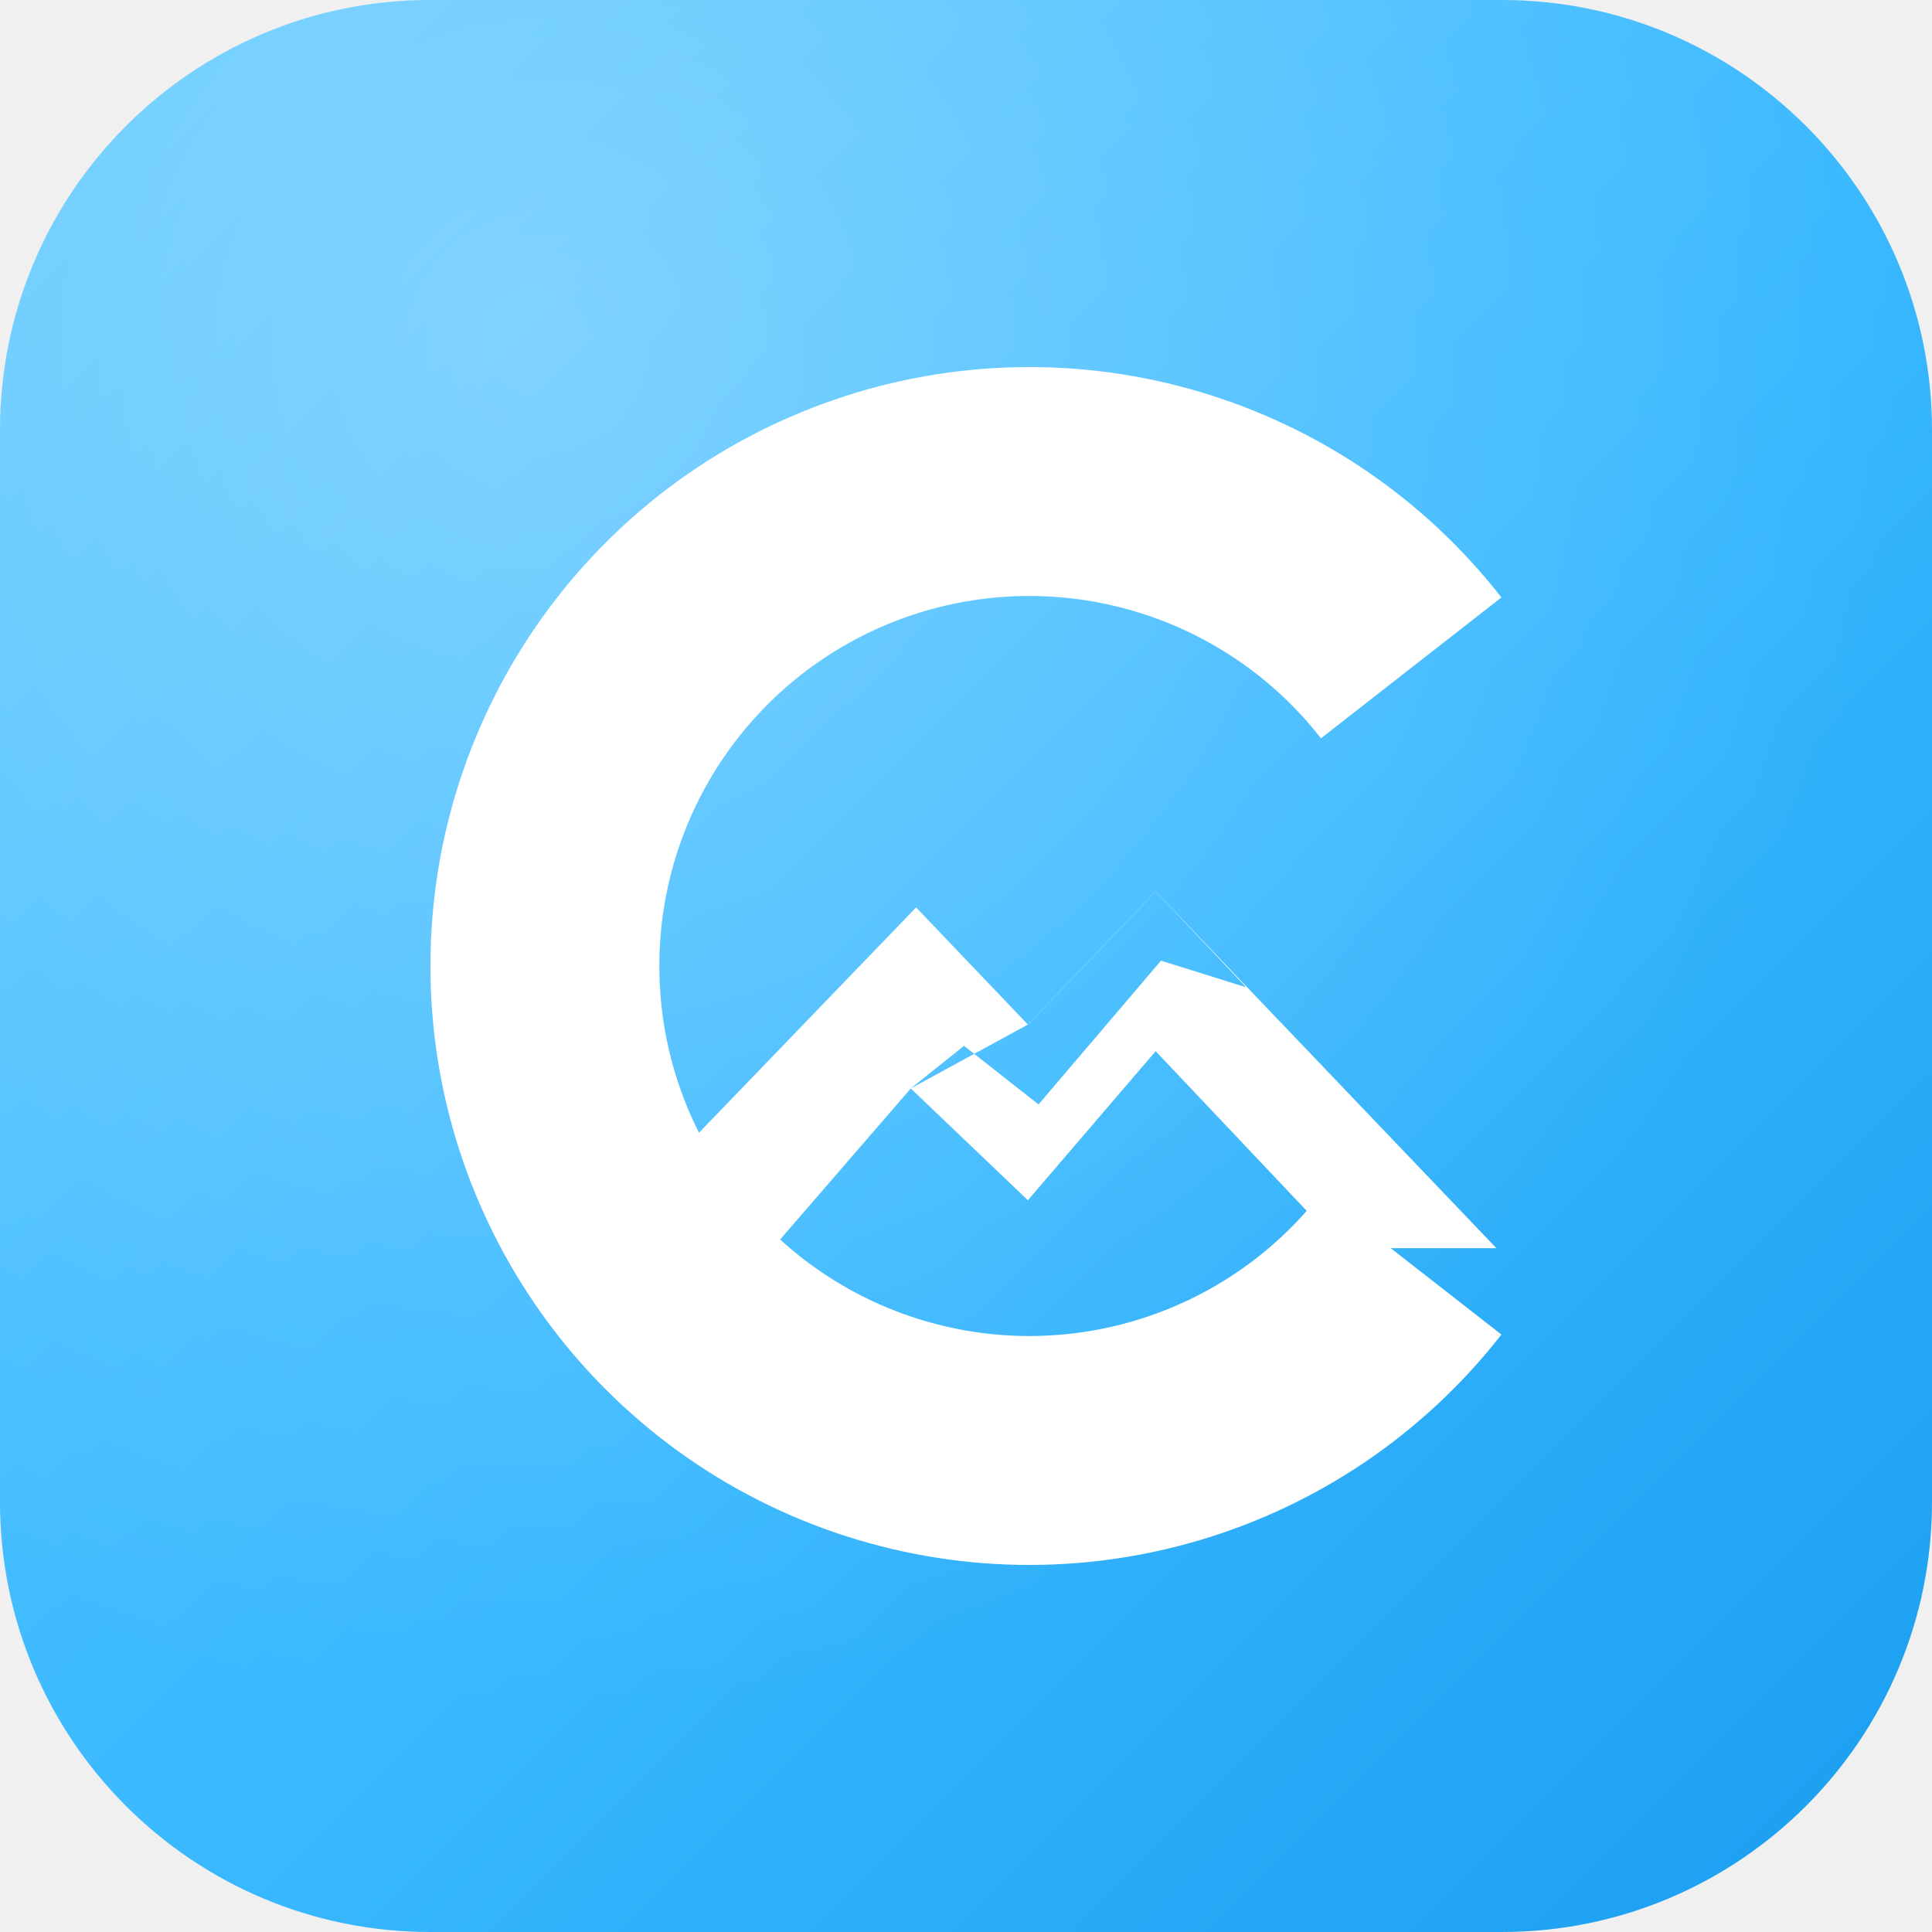
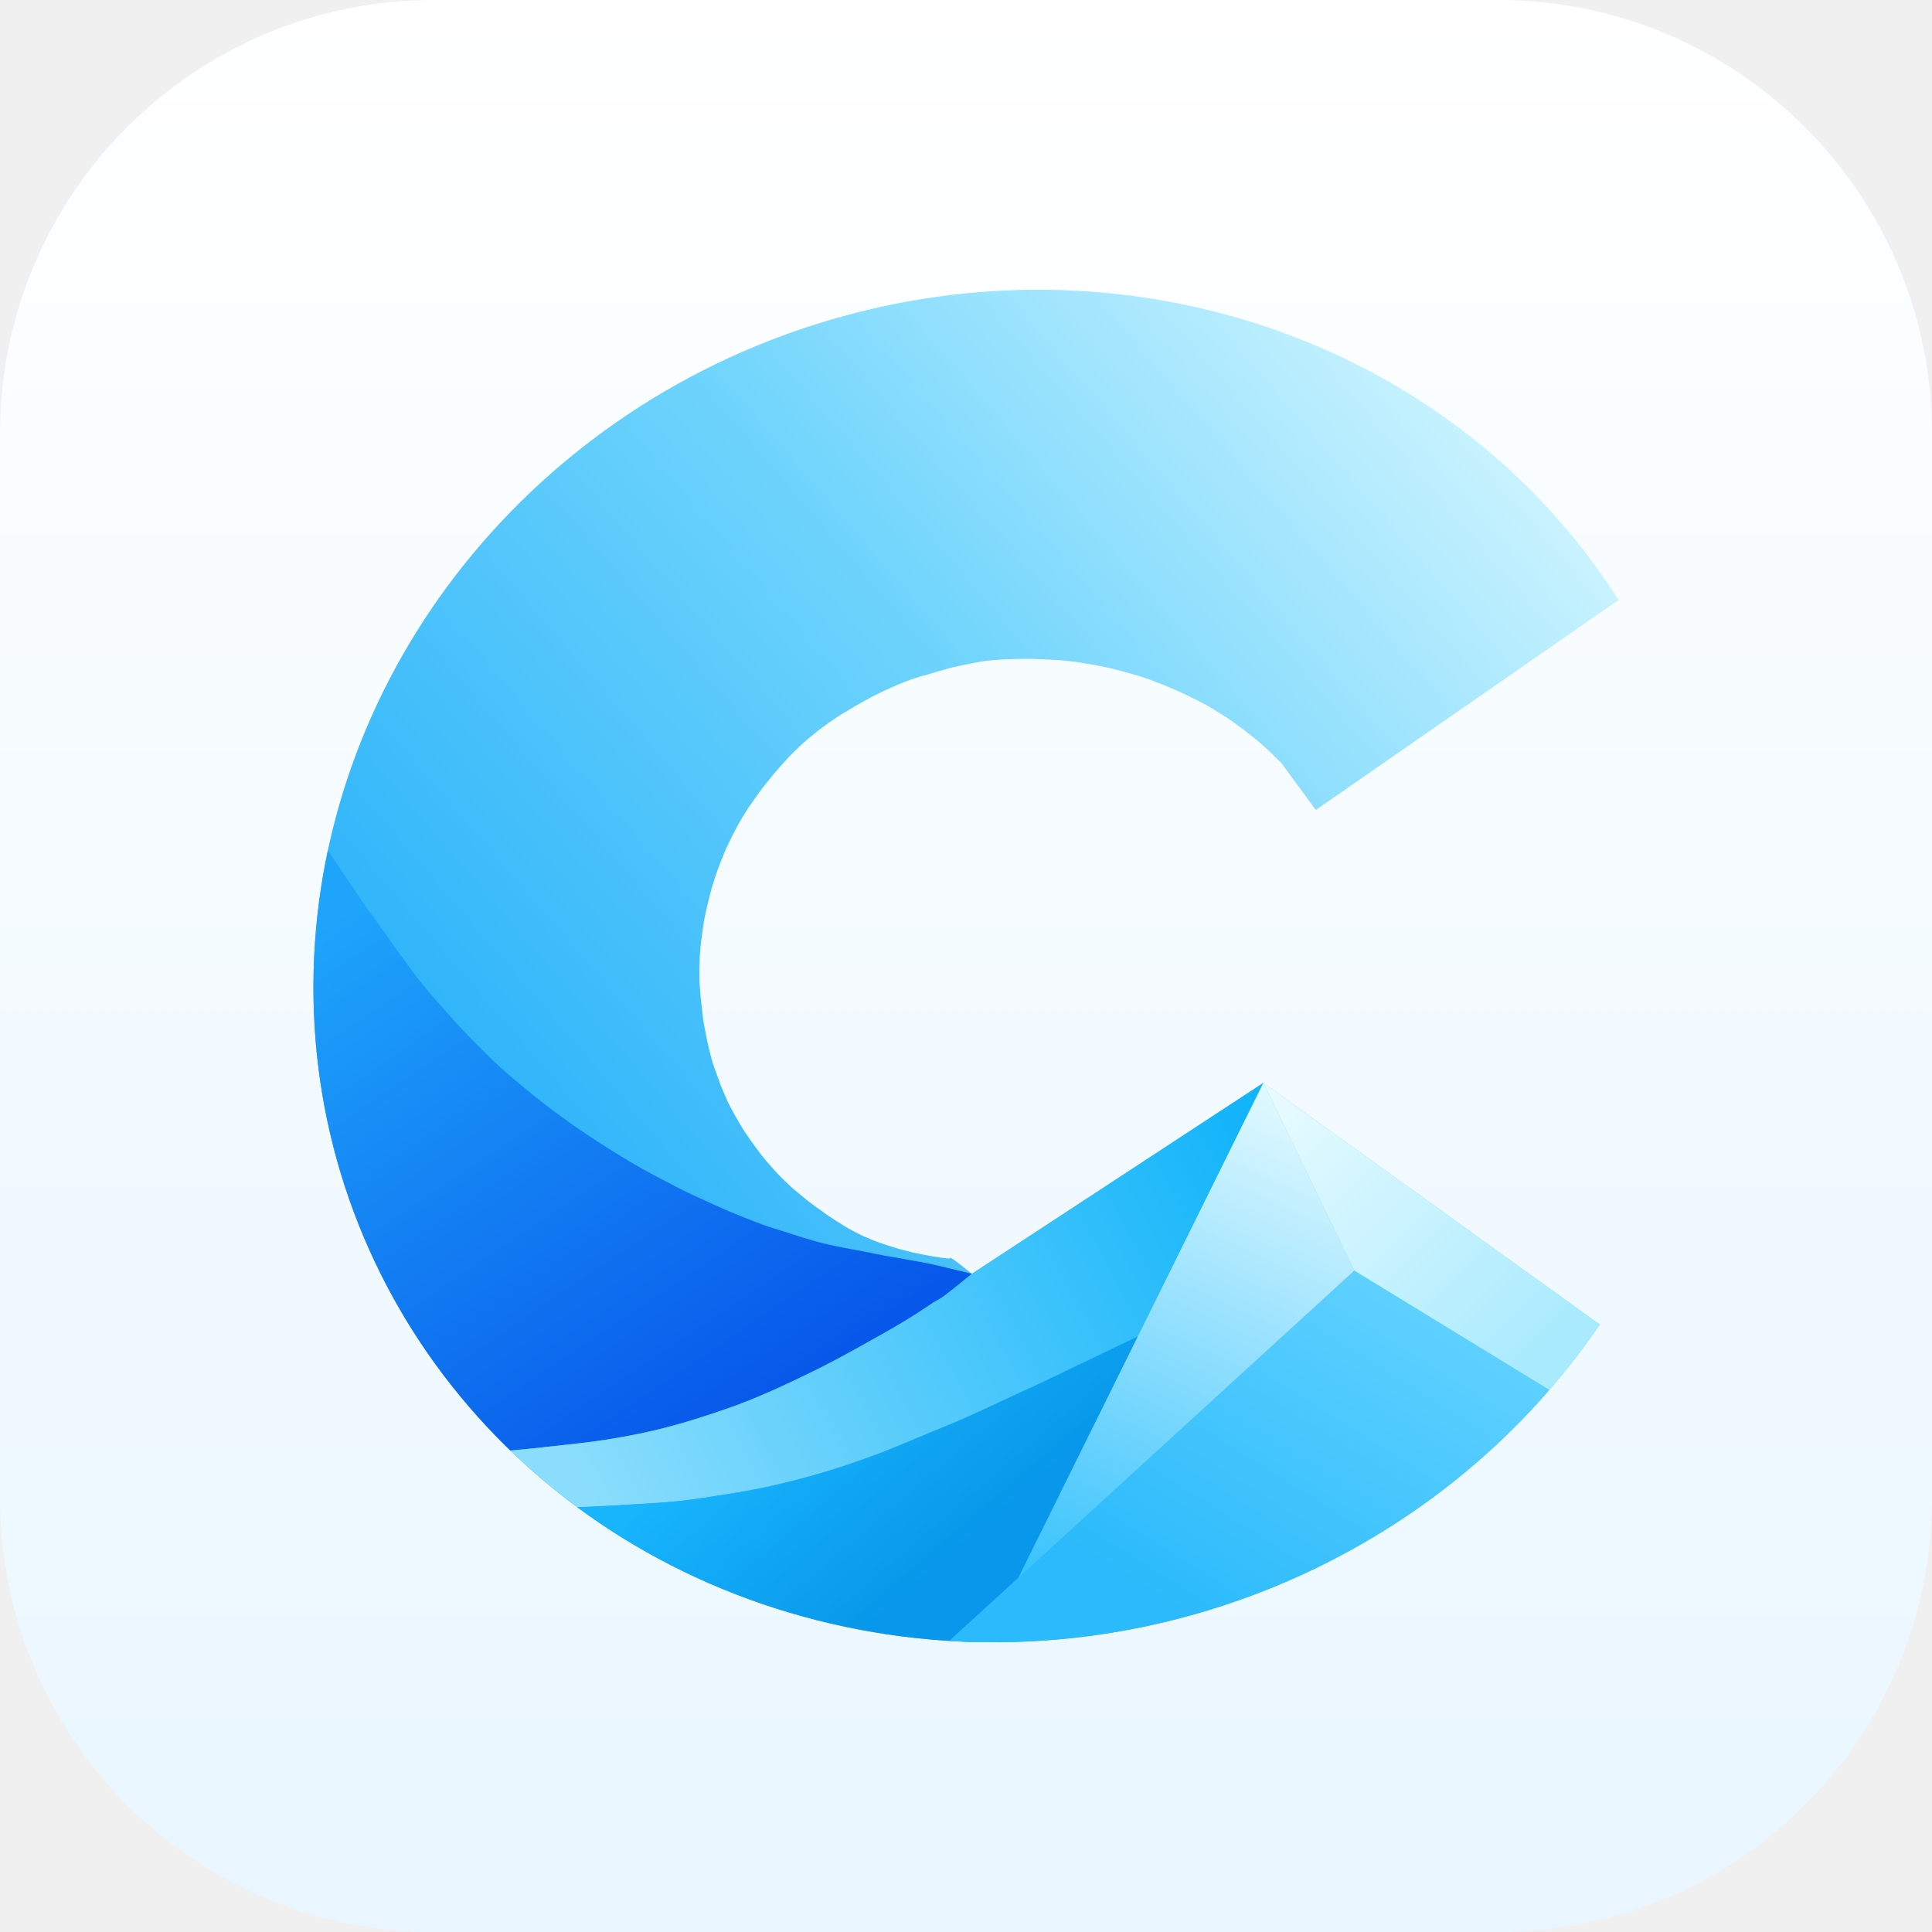
- <svg xmlns="http://www.w3.org/2000/svg" viewBox="0 0 512 512" role="img" aria-label="COLD">
+ <svg xmlns="http://www.w3.org/2000/svg" viewBox="0 0 1024 1024" role="img" aria-label="COLD app icon">
  <defs>
-     <linearGradient id="ai-sky" x1="0" y1="0" x2="1" y2="1">
-       <stop offset="0" stop-color="#5CC8FF" />
-       <stop offset=".55" stop-color="#39B8FF" />
-       <stop offset="1" stop-color="#1A9DF0" />
+     <linearGradient id="ai-bg" x1="0" y1="0" x2="0" y2="1">
+       <stop offset="0" stop-color="#FFFFFF" />
+       <stop offset="1" stop-color="#E9F6FF" />
    </linearGradient>
-     <radialGradient id="ai-shine" cx=".28" cy=".18" r=".7">
-       <stop offset="0" stop-color="#fff" stop-opacity=".28" />
-       <stop offset="1" stop-color="#fff" stop-opacity="0" />
-     </radialGradient>
  </defs>
-   <rect width="512" height="512" rx="114" fill="url(#ai-sky)" />
-   <rect width="512" height="512" rx="114" fill="url(#ai-shine)" />
-   <g transform="translate(108.7431,75.41191) scale(1.410844)">
+   <rect width="1024" height="1024" rx="230" fill="url(#ai-bg)" />
+   <g transform="translate(148.58 135.86) scale(0.71173)">
    <defs>
-       <mask id="ai-cut" maskUnits="userSpaceOnUse" x="0" y="0" width="256" height="256">
-         <rect width="256" height="256" fill="#fff" />
-         <path d="M 94 151 L 116 139 L 140 114 L 157 132 L 141 127 L 118 154 L 104 143 Z" fill="#000" />
-       </mask>
+       <linearGradient id="ai-body" gradientUnits="userSpaceOnUse" x1="930" y1="80" x2="140" y2="760">
+         <stop offset="0" stop-color="#D6F7FF" />
+         <stop offset="0.45" stop-color="#6FD4FC" />
+         <stop offset="1" stop-color="#22AEF9" />
+       </linearGradient>
+       <linearGradient id="ai-wave" gradientUnits="userSpaceOnUse" x1="60" y1="480" x2="330" y2="880">
+         <stop offset="0" stop-color="#1EA4FB" />
+         <stop offset="1" stop-color="#0757EA" />
+       </linearGradient>
+       <linearGradient id="ai-crest" gradientUnits="userSpaceOnUse" x1="220" y1="900" x2="720" y2="640">
+         <stop offset="0" stop-color="#8ADDFC" />
+         <stop offset="1" stop-color="#12B4FA" />
+       </linearGradient>
+       <linearGradient id="ai-lower" gradientUnits="userSpaceOnUse" x1="300" y1="900" x2="420" y2="1040">
+         <stop offset="0" stop-color="#18B5FD" />
+         <stop offset="1" stop-color="#0897EA" />
+       </linearGradient>
+       <linearGradient id="ai-leftface" gradientUnits="userSpaceOnUse" x1="732" y1="615" x2="560" y2="990">
+         <stop offset="0" stop-color="#E2F9FF" />
+         <stop offset="1" stop-color="#36C2FC" />
+       </linearGradient>
+       <linearGradient id="ai-rightface" gradientUnits="userSpaceOnUse" x1="740" y1="620" x2="940" y2="820">
+         <stop offset="0" stop-color="#E8FBFF" />
+         <stop offset="1" stop-color="#A9EAFE" />
+       </linearGradient>
+       <linearGradient id="ai-lowright" gradientUnits="userSpaceOnUse" x1="800" y1="760" x2="650" y2="1000">
+         <stop offset="0" stop-color="#5DD0FF" />
+         <stop offset="1" stop-color="#2BBAFB" />
+       </linearGradient>
+       <clipPath id="ai-clip">
+         <path d="M996.6 255.9A500.6 526.1 70.3 1 0 982.6 795.5L732.1 615.5L515.0 757.7C512.6 755.9 503.7 748.6 500.8 746.7C497.9 744.8 498.8 746.5 497.8 746.4C496.8 746.2 496.3 746.2 494.8 746.0C493.4 745.9 490.9 745.5 488.9 745.2C487.0 744.9 485.0 744.6 483.1 744.2C481.1 743.9 479.2 743.5 477.2 743.1C475.3 742.7 473.3 742.3 471.4 741.9C469.4 741.4 467.5 740.9 465.6 740.4C463.7 740.0 461.7 739.5 459.8 738.9C457.9 738.4 456.0 737.7 454.1 737.1C452.3 736.5 450.3 736.0 448.5 735.3C446.6 734.7 444.7 734.0 442.9 733.3C441.0 732.6 439.2 731.8 437.4 731.0C435.6 730.3 433.8 729.5 432.0 728.6C430.2 727.8 428.4 726.9 426.7 725.9C425.0 725.0 423.2 724.0 421.5 723.0C419.8 722.0 418.1 721.0 416.5 719.9C414.8 718.9 413.1 717.8 411.5 716.7C409.8 715.6 408.2 714.5 406.5 713.4C404.9 712.3 403.3 711.1 401.7 709.9C400.0 708.8 398.4 707.6 396.9 706.4C395.3 705.2 393.7 704.0 392.1 702.8C390.6 701.5 389.0 700.3 387.5 699.0C386.0 697.7 384.4 696.5 382.9 695.2C381.4 693.9 379.9 692.6 378.5 691.2C377.0 689.9 375.6 688.5 374.2 687.1C372.8 685.7 371.4 684.3 370.0 682.8C368.7 681.4 367.3 679.9 366.0 678.4C364.7 676.9 363.4 675.4 362.1 673.9C360.8 672.4 359.6 670.8 358.3 669.3C357.1 667.7 355.9 666.1 354.7 664.5C353.5 662.9 352.4 661.3 351.2 659.7C350.1 658.1 348.9 656.5 347.8 654.8C346.6 653.2 345.5 651.5 344.5 649.8C343.4 648.2 342.4 646.5 341.4 644.7C340.4 643.0 339.4 641.3 338.4 639.5C337.5 637.8 336.5 636.1 335.6 634.3C334.7 632.6 333.8 630.8 332.9 629.0C332.1 627.2 331.3 625.4 330.5 623.5C329.7 621.7 329.0 619.9 328.2 618.0C327.5 616.2 326.8 614.3 326.2 612.4C325.5 610.6 324.8 608.7 324.1 606.8C323.5 605.0 322.8 603.1 322.2 601.2C321.6 599.3 321.1 597.4 320.6 595.5C320.1 593.6 319.6 591.6 319.1 589.7C318.7 587.8 318.3 585.8 317.8 583.9C317.4 582.0 317.0 580.0 316.7 578.1C316.3 576.1 315.9 574.2 315.5 572.2C315.2 570.3 314.9 568.3 314.6 566.3C314.4 564.4 314.2 562.4 314.0 560.4C313.8 558.4 313.5 556.4 313.3 554.5C313.1 552.5 312.9 550.5 312.8 548.5C312.6 546.5 312.4 544.5 312.3 542.6C312.2 540.6 312.1 538.6 312.1 536.6C312.1 534.6 312.1 532.6 312.1 530.6C312.1 528.6 312.2 526.6 312.3 524.6C312.3 522.6 312.4 520.6 312.6 518.6C312.7 516.6 312.9 514.7 313.1 512.7C313.3 510.7 313.6 508.7 313.8 506.8C314.1 504.8 314.3 502.8 314.6 500.8C314.9 498.9 315.2 496.9 315.5 494.9C315.9 493.0 316.3 491.0 316.7 489.1C317.1 487.1 317.5 485.2 318.0 483.3C318.4 481.4 318.9 479.4 319.4 477.5C319.9 475.6 320.3 473.7 320.9 471.8C321.4 469.8 322.0 468.0 322.6 466.1C323.2 464.2 323.8 462.3 324.4 460.4C325.1 458.6 325.8 456.7 326.4 454.9C327.1 453.0 327.8 451.2 328.6 449.3C329.3 447.5 330.0 445.6 330.8 443.8C331.6 442.0 332.4 440.2 333.2 438.4C334.0 436.6 335.0 434.9 335.8 433.1C336.7 431.3 337.6 429.6 338.5 427.8C339.4 426.0 340.3 424.3 341.3 422.6C342.3 420.8 343.3 419.1 344.3 417.4C345.3 415.8 346.4 414.1 347.4 412.4C348.5 410.7 349.6 409.1 350.8 407.5C351.9 405.9 353.0 404.2 354.2 402.6C355.3 401.0 356.5 399.4 357.7 397.8C358.8 396.2 360.1 394.6 361.3 393.1C362.6 391.5 363.8 390.0 365.1 388.4C366.4 386.9 367.6 385.4 368.9 383.8C370.2 382.3 371.5 380.8 372.8 379.3C374.1 377.8 375.5 376.3 376.8 374.9C378.1 373.4 379.5 372.0 380.9 370.6C382.3 369.1 383.7 367.8 385.2 366.4C386.6 365.0 388.1 363.7 389.5 362.3C391.0 361.0 392.5 359.7 394.1 358.4C395.6 357.2 397.1 355.9 398.7 354.7C400.2 353.4 401.8 352.2 403.4 351.0C405.0 349.9 406.6 348.7 408.2 347.5C409.9 346.4 411.5 345.3 413.1 344.2C414.8 343.0 416.4 342.0 418.1 340.9C419.8 339.9 421.5 338.9 423.2 337.9C424.9 336.8 426.6 335.8 428.3 334.8C430.0 333.8 431.8 332.9 433.5 331.9C435.3 331.0 437.0 330.0 438.7 329.0C440.5 328.1 442.2 327.1 444.0 326.3C445.8 325.4 447.5 324.6 449.3 323.7C451.1 322.9 452.9 322.1 454.7 321.3C456.5 320.4 458.3 319.6 460.1 318.9C462.0 318.1 463.8 317.4 465.6 316.7C467.5 316.0 469.3 315.2 471.2 314.6C473.1 314.0 475.0 313.4 476.9 312.8C478.8 312.3 480.7 311.8 482.6 311.3C484.5 310.7 486.4 310.1 488.3 309.5C490.2 309.0 492.1 308.4 494.1 307.9C496.0 307.3 497.9 306.8 499.8 306.3C501.7 305.9 503.7 305.5 505.6 305.0C507.6 304.6 509.5 304.2 511.4 303.8C513.4 303.4 515.3 303.0 517.3 302.6C519.2 302.2 521.2 301.9 523.1 301.6C525.1 301.3 527.1 301.1 529.1 300.9C531.0 300.7 533.0 300.6 535.0 300.4C537.0 300.3 539.0 300.2 541.0 300.1C543.0 300.0 545.0 299.9 547.0 299.9C549.0 299.8 551.0 299.8 553.0 299.8C555.0 299.8 557.0 299.8 559.0 299.8C561.0 299.9 563.0 299.9 565.0 300.0C567.0 300.0 569.0 300.1 570.9 300.2C572.9 300.3 574.9 300.4 576.9 300.5C578.9 300.6 580.9 300.8 582.9 301.0C584.9 301.2 586.9 301.4 588.8 301.6C590.8 301.8 592.8 302.1 594.8 302.4C596.7 302.7 598.7 303.0 600.7 303.4C602.6 303.7 604.6 304.0 606.6 304.4C608.5 304.8 610.5 305.1 612.4 305.5C614.4 305.9 616.3 306.4 618.3 306.8C620.2 307.3 622.2 307.7 624.1 308.2C626.0 308.7 627.9 309.3 629.8 309.8C631.7 310.3 633.7 310.8 635.6 311.4C637.5 311.9 639.4 312.5 641.3 313.1C643.2 313.7 645.1 314.3 646.9 315.0C648.8 315.7 650.6 316.5 652.5 317.2C654.3 317.9 656.2 318.6 658.0 319.3C659.9 320.1 661.7 320.8 663.5 321.6C665.3 322.4 667.1 323.2 669.0 324.0C670.8 324.8 672.6 325.6 674.4 326.5C676.1 327.3 677.9 328.2 679.7 329.1C681.5 329.9 683.2 330.9 685.0 331.8C686.7 332.7 688.5 333.6 690.2 334.5C692.0 335.5 693.7 336.5 695.4 337.6C697.1 338.6 698.7 339.6 700.4 340.7C702.1 341.8 703.8 342.8 705.4 343.9C707.1 345.0 708.7 346.2 710.3 347.3C711.9 348.5 713.5 349.7 715.1 350.9C716.7 352.1 718.4 353.2 719.9 354.5C721.5 355.7 723.0 356.9 724.6 358.2C726.1 359.5 727.7 360.7 729.2 362.0C730.7 363.3 732.2 364.6 733.6 365.9C735.1 367.3 736.6 368.6 738.0 370.0C739.4 371.4 741.1 373.2 742.2 374.2C743.2 375.3 743.6 375.6 744.3 376.3C745.0 377.0 741.9 372.5 746.3 378.5C750.8 384.5 767.0 406.7 771.1 412.3L996.6 255.9Z" />
+       </clipPath>
    </defs>
-     <g mask="url(#ai-cut)">
-       <path d="M 188 72 A 91 91 0 1 0 188 184" stroke="#FFFFFF" stroke-width="43" fill="none" />
-       <path d="M 42 172 L 95 117 L 116 139 L 140 114 L 204 181 L 175 181 L 140 144 L 116 172 L 94 151 L 62 188 Z" fill="#FFFFFF" />
+     <path d="M996.6 255.9A500.6 526.1 70.3 1 0 982.6 795.5L732.1 615.5L515.0 757.7C512.6 755.9 503.7 748.6 500.8 746.7C497.9 744.8 498.8 746.5 497.8 746.4C496.8 746.2 496.3 746.2 494.8 746.0C493.4 745.9 490.9 745.5 488.9 745.2C487.0 744.9 485.0 744.6 483.1 744.2C481.1 743.9 479.2 743.5 477.2 743.1C475.3 742.7 473.3 742.3 471.4 741.9C469.4 741.4 467.5 740.9 465.6 740.4C463.7 740.0 461.7 739.5 459.8 738.9C457.9 738.4 456.0 737.7 454.1 737.1C452.3 736.5 450.3 736.0 448.5 735.3C446.6 734.7 444.7 734.0 442.9 733.3C441.0 732.6 439.2 731.8 437.4 731.0C435.6 730.3 433.8 729.5 432.0 728.6C430.2 727.8 428.4 726.9 426.7 725.9C425.0 725.0 423.2 724.0 421.5 723.0C419.8 722.0 418.1 721.0 416.5 719.9C414.8 718.9 413.1 717.8 411.5 716.7C409.8 715.6 408.2 714.5 406.5 713.4C404.9 712.3 403.3 711.1 401.7 709.9C400.0 708.8 398.4 707.6 396.9 706.4C395.3 705.2 393.7 704.0 392.1 702.8C390.6 701.5 389.0 700.3 387.5 699.0C386.0 697.7 384.4 696.5 382.9 695.2C381.4 693.9 379.9 692.6 378.5 691.2C377.0 689.9 375.6 688.5 374.2 687.1C372.8 685.7 371.4 684.3 370.0 682.8C368.7 681.4 367.3 679.9 366.0 678.4C364.7 676.9 363.4 675.4 362.1 673.9C360.8 672.4 359.6 670.8 358.3 669.3C357.1 667.7 355.9 666.1 354.7 664.5C353.5 662.9 352.4 661.3 351.2 659.7C350.1 658.1 348.9 656.5 347.8 654.8C346.6 653.2 345.5 651.5 344.5 649.8C343.4 648.2 342.4 646.5 341.4 644.7C340.4 643.0 339.4 641.3 338.4 639.5C337.5 637.8 336.5 636.1 335.6 634.3C334.7 632.6 333.8 630.8 332.9 629.0C332.1 627.2 331.3 625.4 330.5 623.5C329.7 621.7 329.0 619.9 328.2 618.0C327.5 616.2 326.8 614.3 326.2 612.4C325.5 610.6 324.8 608.7 324.1 606.8C323.5 605.0 322.8 603.1 322.2 601.2C321.6 599.3 321.1 597.4 320.6 595.5C320.1 593.6 319.6 591.6 319.1 589.7C318.7 587.8 318.3 585.8 317.8 583.9C317.4 582.0 317.0 580.0 316.7 578.1C316.3 576.1 315.9 574.2 315.5 572.2C315.2 570.3 314.9 568.3 314.6 566.3C314.4 564.4 314.2 562.4 314.0 560.4C313.8 558.4 313.5 556.4 313.3 554.5C313.1 552.5 312.9 550.5 312.8 548.5C312.6 546.5 312.4 544.5 312.3 542.6C312.2 540.6 312.1 538.6 312.1 536.6C312.1 534.6 312.1 532.6 312.1 530.6C312.1 528.6 312.2 526.6 312.3 524.6C312.3 522.6 312.4 520.6 312.6 518.6C312.7 516.6 312.9 514.7 313.1 512.7C313.3 510.7 313.6 508.7 313.8 506.8C314.1 504.8 314.3 502.8 314.6 500.8C314.9 498.9 315.2 496.9 315.5 494.9C315.9 493.0 316.3 491.0 316.7 489.1C317.1 487.1 317.5 485.2 318.0 483.3C318.4 481.4 318.9 479.4 319.4 477.5C319.9 475.6 320.3 473.7 320.9 471.8C321.4 469.8 322.0 468.0 322.6 466.1C323.2 464.2 323.8 462.3 324.4 460.4C325.1 458.6 325.8 456.7 326.4 454.9C327.1 453.0 327.8 451.2 328.6 449.3C329.3 447.5 330.0 445.6 330.8 443.8C331.6 442.0 332.4 440.2 333.2 438.4C334.0 436.6 335.0 434.9 335.8 433.1C336.7 431.3 337.6 429.6 338.5 427.8C339.4 426.0 340.3 424.3 341.3 422.6C342.3 420.8 343.3 419.1 344.3 417.4C345.3 415.8 346.4 414.1 347.4 412.4C348.5 410.7 349.6 409.1 350.8 407.5C351.9 405.9 353.0 404.2 354.2 402.6C355.3 401.0 356.5 399.4 357.7 397.8C358.8 396.2 360.1 394.6 361.3 393.1C362.6 391.5 363.8 390.0 365.1 388.4C366.4 386.9 367.6 385.4 368.9 383.8C370.2 382.3 371.5 380.8 372.8 379.3C374.1 377.8 375.5 376.3 376.8 374.9C378.1 373.4 379.5 372.0 380.9 370.6C382.3 369.1 383.7 367.8 385.2 366.4C386.6 365.0 388.1 363.7 389.5 362.3C391.0 361.0 392.5 359.7 394.1 358.4C395.6 357.2 397.1 355.9 398.7 354.7C400.2 353.4 401.8 352.2 403.4 351.0C405.0 349.9 406.6 348.7 408.2 347.5C409.9 346.4 411.5 345.3 413.1 344.2C414.8 343.0 416.4 342.0 418.1 340.9C419.8 339.9 421.5 338.9 423.2 337.9C424.9 336.8 426.6 335.8 428.3 334.8C430.0 333.8 431.8 332.9 433.5 331.9C435.3 331.0 437.0 330.0 438.7 329.0C440.5 328.1 442.2 327.1 444.0 326.3C445.8 325.4 447.5 324.6 449.3 323.7C451.1 322.9 452.9 322.1 454.7 321.3C456.5 320.4 458.3 319.6 460.1 318.9C462.0 318.1 463.8 317.4 465.6 316.7C467.5 316.0 469.3 315.2 471.2 314.6C473.1 314.0 475.0 313.4 476.9 312.8C478.8 312.3 480.7 311.8 482.6 311.3C484.5 310.7 486.4 310.1 488.3 309.5C490.2 309.0 492.1 308.4 494.1 307.9C496.0 307.3 497.9 306.8 499.8 306.3C501.7 305.9 503.7 305.5 505.6 305.0C507.6 304.6 509.5 304.2 511.4 303.8C513.4 303.4 515.3 303.0 517.3 302.6C519.2 302.2 521.2 301.9 523.1 301.6C525.1 301.3 527.1 301.1 529.1 300.9C531.0 300.7 533.0 300.6 535.0 300.4C537.0 300.3 539.0 300.2 541.0 300.1C543.0 300.0 545.0 299.9 547.0 299.9C549.0 299.8 551.0 299.8 553.0 299.8C555.0 299.8 557.0 299.8 559.0 299.8C561.0 299.9 563.0 299.9 565.0 300.0C567.0 300.0 569.0 300.1 570.9 300.2C572.9 300.3 574.9 300.4 576.9 300.5C578.9 300.6 580.9 300.8 582.9 301.0C584.9 301.2 586.9 301.4 588.8 301.6C590.8 301.8 592.8 302.1 594.8 302.4C596.7 302.7 598.7 303.0 600.7 303.4C602.6 303.7 604.6 304.0 606.6 304.4C608.5 304.8 610.5 305.1 612.4 305.5C614.4 305.9 616.3 306.4 618.3 306.8C620.2 307.3 622.2 307.7 624.1 308.2C626.0 308.7 627.9 309.3 629.8 309.8C631.7 310.3 633.7 310.8 635.6 311.4C637.5 311.9 639.4 312.5 641.3 313.1C643.2 313.7 645.1 314.3 646.9 315.0C648.8 315.7 650.6 316.5 652.5 317.2C654.3 317.9 656.2 318.6 658.0 319.3C659.9 320.1 661.7 320.8 663.5 321.6C665.3 322.4 667.1 323.2 669.0 324.0C670.8 324.8 672.6 325.6 674.4 326.5C676.1 327.3 677.9 328.2 679.7 329.1C681.5 329.9 683.2 330.9 685.0 331.8C686.7 332.7 688.5 333.6 690.2 334.5C692.0 335.5 693.7 336.5 695.4 337.6C697.1 338.6 698.7 339.6 700.4 340.7C702.1 341.8 703.8 342.8 705.4 343.9C707.1 345.0 708.7 346.2 710.3 347.3C711.9 348.5 713.5 349.7 715.1 350.9C716.7 352.1 718.4 353.2 719.9 354.5C721.5 355.7 723.0 356.9 724.6 358.2C726.1 359.5 727.7 360.7 729.2 362.0C730.7 363.3 732.2 364.6 733.6 365.9C735.1 367.3 736.6 368.6 738.0 370.0C739.4 371.4 741.1 373.2 742.2 374.2C743.2 375.3 743.6 375.6 744.3 376.3C745.0 377.0 741.9 372.5 746.3 378.5C750.8 384.5 767.0 406.7 771.1 412.3L996.6 255.9Z" fill="url(#ai-body)" />
+     <g clip-path="url(#ai-clip)">
+       <path d="M14.5 411.2C22.0 422.5 50.8 465.4 59.9 478.8C68.9 492.2 63.9 484.4 68.9 491.4C73.9 498.5 84.0 512.7 90.0 521.0C96.0 529.3 100.0 534.7 105.0 541.0C110.0 547.3 115.0 552.9 120.0 558.6C125.0 564.3 130.0 569.9 135.0 575.2C140.0 580.5 145.0 585.6 150.0 590.6C155.0 595.6 160.0 600.5 165.0 605.0C170.0 609.5 175.0 613.6 180.0 617.8C185.0 622.0 190.0 626.1 195.0 630.0C200.0 633.9 205.0 637.6 210.0 641.2C215.0 644.8 220.0 648.4 225.0 651.8C230.0 655.2 235.0 658.4 240.0 661.6C245.0 664.8 250.0 668.0 255.0 671.0C260.0 674.0 265.0 677.0 270.0 679.8C275.0 682.6 280.0 685.2 285.0 687.8C290.0 690.4 295.0 693.1 300.0 695.6C305.0 698.1 310.0 700.3 315.0 702.6C320.0 704.9 325.0 707.2 330.0 709.4C335.0 711.6 340.0 713.6 345.0 715.6C350.0 717.6 355.0 719.6 360.0 721.4C365.0 723.2 370.0 724.6 375.0 726.2C380.0 727.8 385.0 729.5 390.0 731.0C395.0 732.5 400.0 734.0 405.0 735.2C410.0 736.4 415.0 737.4 420.0 738.4C425.0 739.4 430.0 740.2 435.0 741.2C440.0 742.2 445.0 743.3 450.0 744.2C455.0 745.1 459.8 745.9 465.0 746.8C470.2 747.7 477.0 749.0 481.0 749.7C485.0 750.5 483.1 750.1 488.8 751.4C494.4 752.8 510.6 756.7 515.0 757.7L515.0 757.7C511.7 760.4 499.8 770.1 495.0 773.7C490.2 777.3 490.3 776.6 486.0 779.3C481.7 782.1 475.0 786.7 469.0 790.4C463.0 794.1 456.5 797.9 450.0 801.6C443.5 805.3 436.7 809.1 430.0 812.8C423.3 816.5 416.7 820.1 410.0 823.6C403.3 827.1 396.7 830.4 390.0 833.6C383.3 836.8 376.7 840.0 370.0 843.0C363.3 846.0 356.7 848.9 350.0 851.6C343.3 854.3 336.7 856.7 330.0 859.0C323.3 861.3 316.7 863.5 310.0 865.6C303.3 867.7 296.7 869.6 290.0 871.4C283.3 873.2 276.7 874.8 270.0 876.2C263.3 877.6 256.7 878.9 250.0 880.0C243.3 881.1 238.7 881.9 230.0 883.0C221.3 884.1 205.6 885.8 198.1 886.6C190.6 887.4 199.7 886.6 185.1 888.0C170.5 889.4 122.8 893.8 110.4 895.0L-300 1100L-300 300Z" fill="url(#ai-wave)" />
+       <path d="M110.4 895.0C122.8 893.8 170.5 889.4 185.1 888.0C199.7 886.6 190.6 887.4 198.1 886.6C205.6 885.8 221.3 884.1 230.0 883.0C238.7 881.9 243.3 881.1 250.0 880.0C256.7 878.9 263.3 877.6 270.0 876.2C276.7 874.8 283.3 873.2 290.0 871.4C296.7 869.6 303.3 867.7 310.0 865.6C316.7 863.5 323.3 861.3 330.0 859.0C336.7 856.7 343.3 854.3 350.0 851.6C356.7 848.9 363.3 846.0 370.0 843.0C376.7 840.0 383.3 836.8 390.0 833.6C396.7 830.4 403.3 827.1 410.0 823.6C416.7 820.1 423.3 816.5 430.0 812.8C436.7 809.1 443.5 805.3 450.0 801.6C456.5 797.9 463.0 794.1 469.0 790.4C475.0 786.7 481.7 782.1 486.0 779.3C490.3 776.6 490.2 777.3 495.0 773.7C499.8 770.1 511.7 760.4 515.0 757.7L732.1 615.5L638.6 804.3L638.6 804.3C626.7 810.0 581.1 831.9 567.1 838.6C553.2 845.2 561.9 840.9 554.7 844.3C547.5 847.6 532.3 854.8 524.0 858.6C515.7 862.4 511.5 864.4 505.0 867.2C498.5 870.0 491.7 872.6 485.0 875.4C478.3 878.2 471.7 881.1 465.0 883.8C458.3 886.5 451.7 889.3 445.0 891.8C438.3 894.3 431.7 896.7 425.0 899.0C418.3 901.3 411.7 903.4 405.0 905.4C398.3 907.4 391.7 909.3 385.0 911.0C378.3 912.7 371.7 914.3 365.0 915.8C358.3 917.3 351.7 918.6 345.0 919.8C338.3 921.0 331.7 922.0 325.0 923.0C318.3 924.0 311.7 925.2 305.0 926.0C298.3 926.8 293.7 927.3 285.0 928.0C276.3 928.7 260.5 929.5 253.0 930.0C245.5 930.5 254.7 930.1 240.0 930.7C225.4 931.4 177.6 933.5 165.1 934.0L-300 1200Z" fill="url(#ai-crest)" />
+       <path d="M165.1 934.0C177.6 933.5 225.4 931.4 240.0 930.7C254.7 930.1 245.5 930.5 253.0 930.0C260.5 929.5 276.3 928.7 285.0 928.0C293.7 927.3 298.3 926.8 305.0 926.0C311.7 925.2 318.3 924.0 325.0 923.0C331.7 922.0 338.3 921.0 345.0 919.8C351.7 918.6 358.3 917.3 365.0 915.8C371.7 914.3 378.3 912.7 385.0 911.0C391.7 909.3 398.3 907.4 405.0 905.4C411.7 903.4 418.3 901.3 425.0 899.0C431.7 896.7 438.3 894.3 445.0 891.8C451.7 889.3 458.3 886.5 465.0 883.8C471.7 881.1 478.3 878.2 485.0 875.4C491.7 872.6 498.5 870.0 505.0 867.2C511.5 864.4 515.7 862.4 524.0 858.6C532.3 854.8 547.5 847.6 554.7 844.3C561.9 840.9 553.2 845.2 567.1 838.6C581.1 831.9 626.7 810.0 638.6 804.3L332.9 1422.1L-300 1400Z" fill="url(#ai-lower)" />
+       <path d="M732.1 615.5L332.9 1422.1L283.2 1227.7L799.8 755.4Z" fill="url(#ai-leftface)" />
+       <path d="M732.1 615.5L799.8 755.4L1311.7 1068.5L1300.5 1024.0Z" fill="url(#ai-rightface)" />
+       <path d="M799.8 755.4L283.2 1227.7L1400.0 1400.0L1311.7 1068.5Z" fill="url(#ai-lowright)" />
    </g>
  </g>
</svg>
